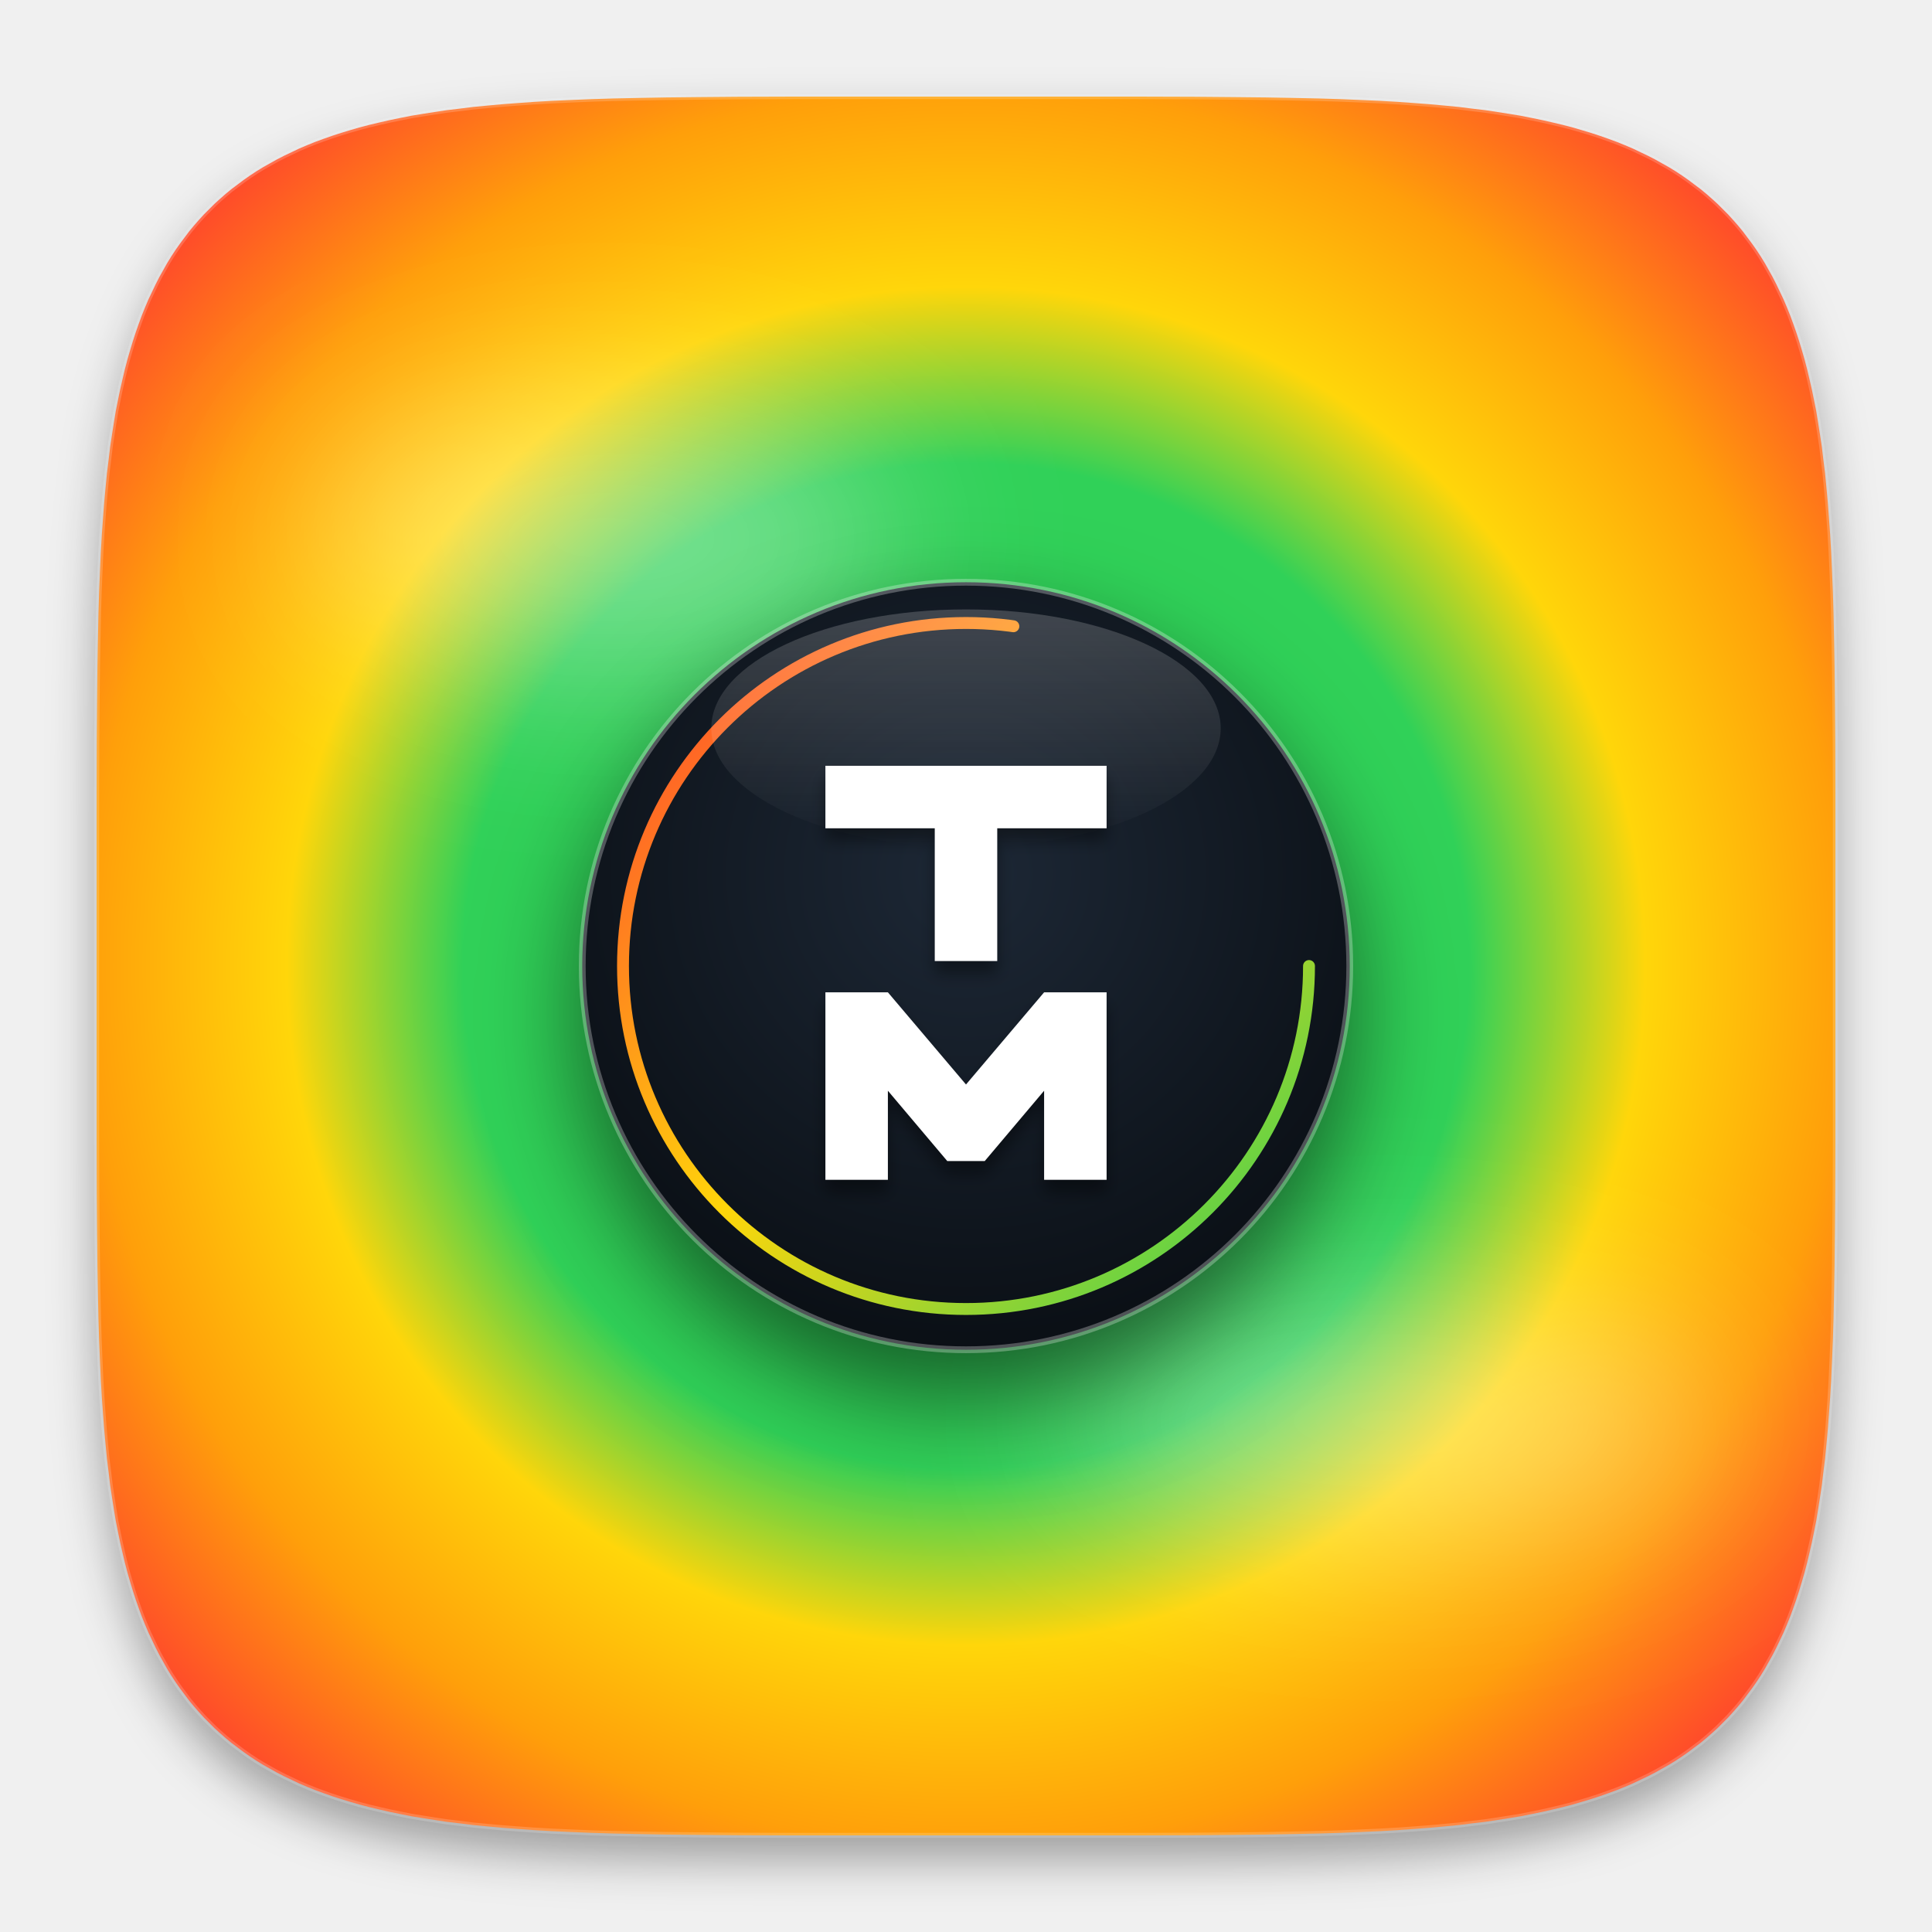
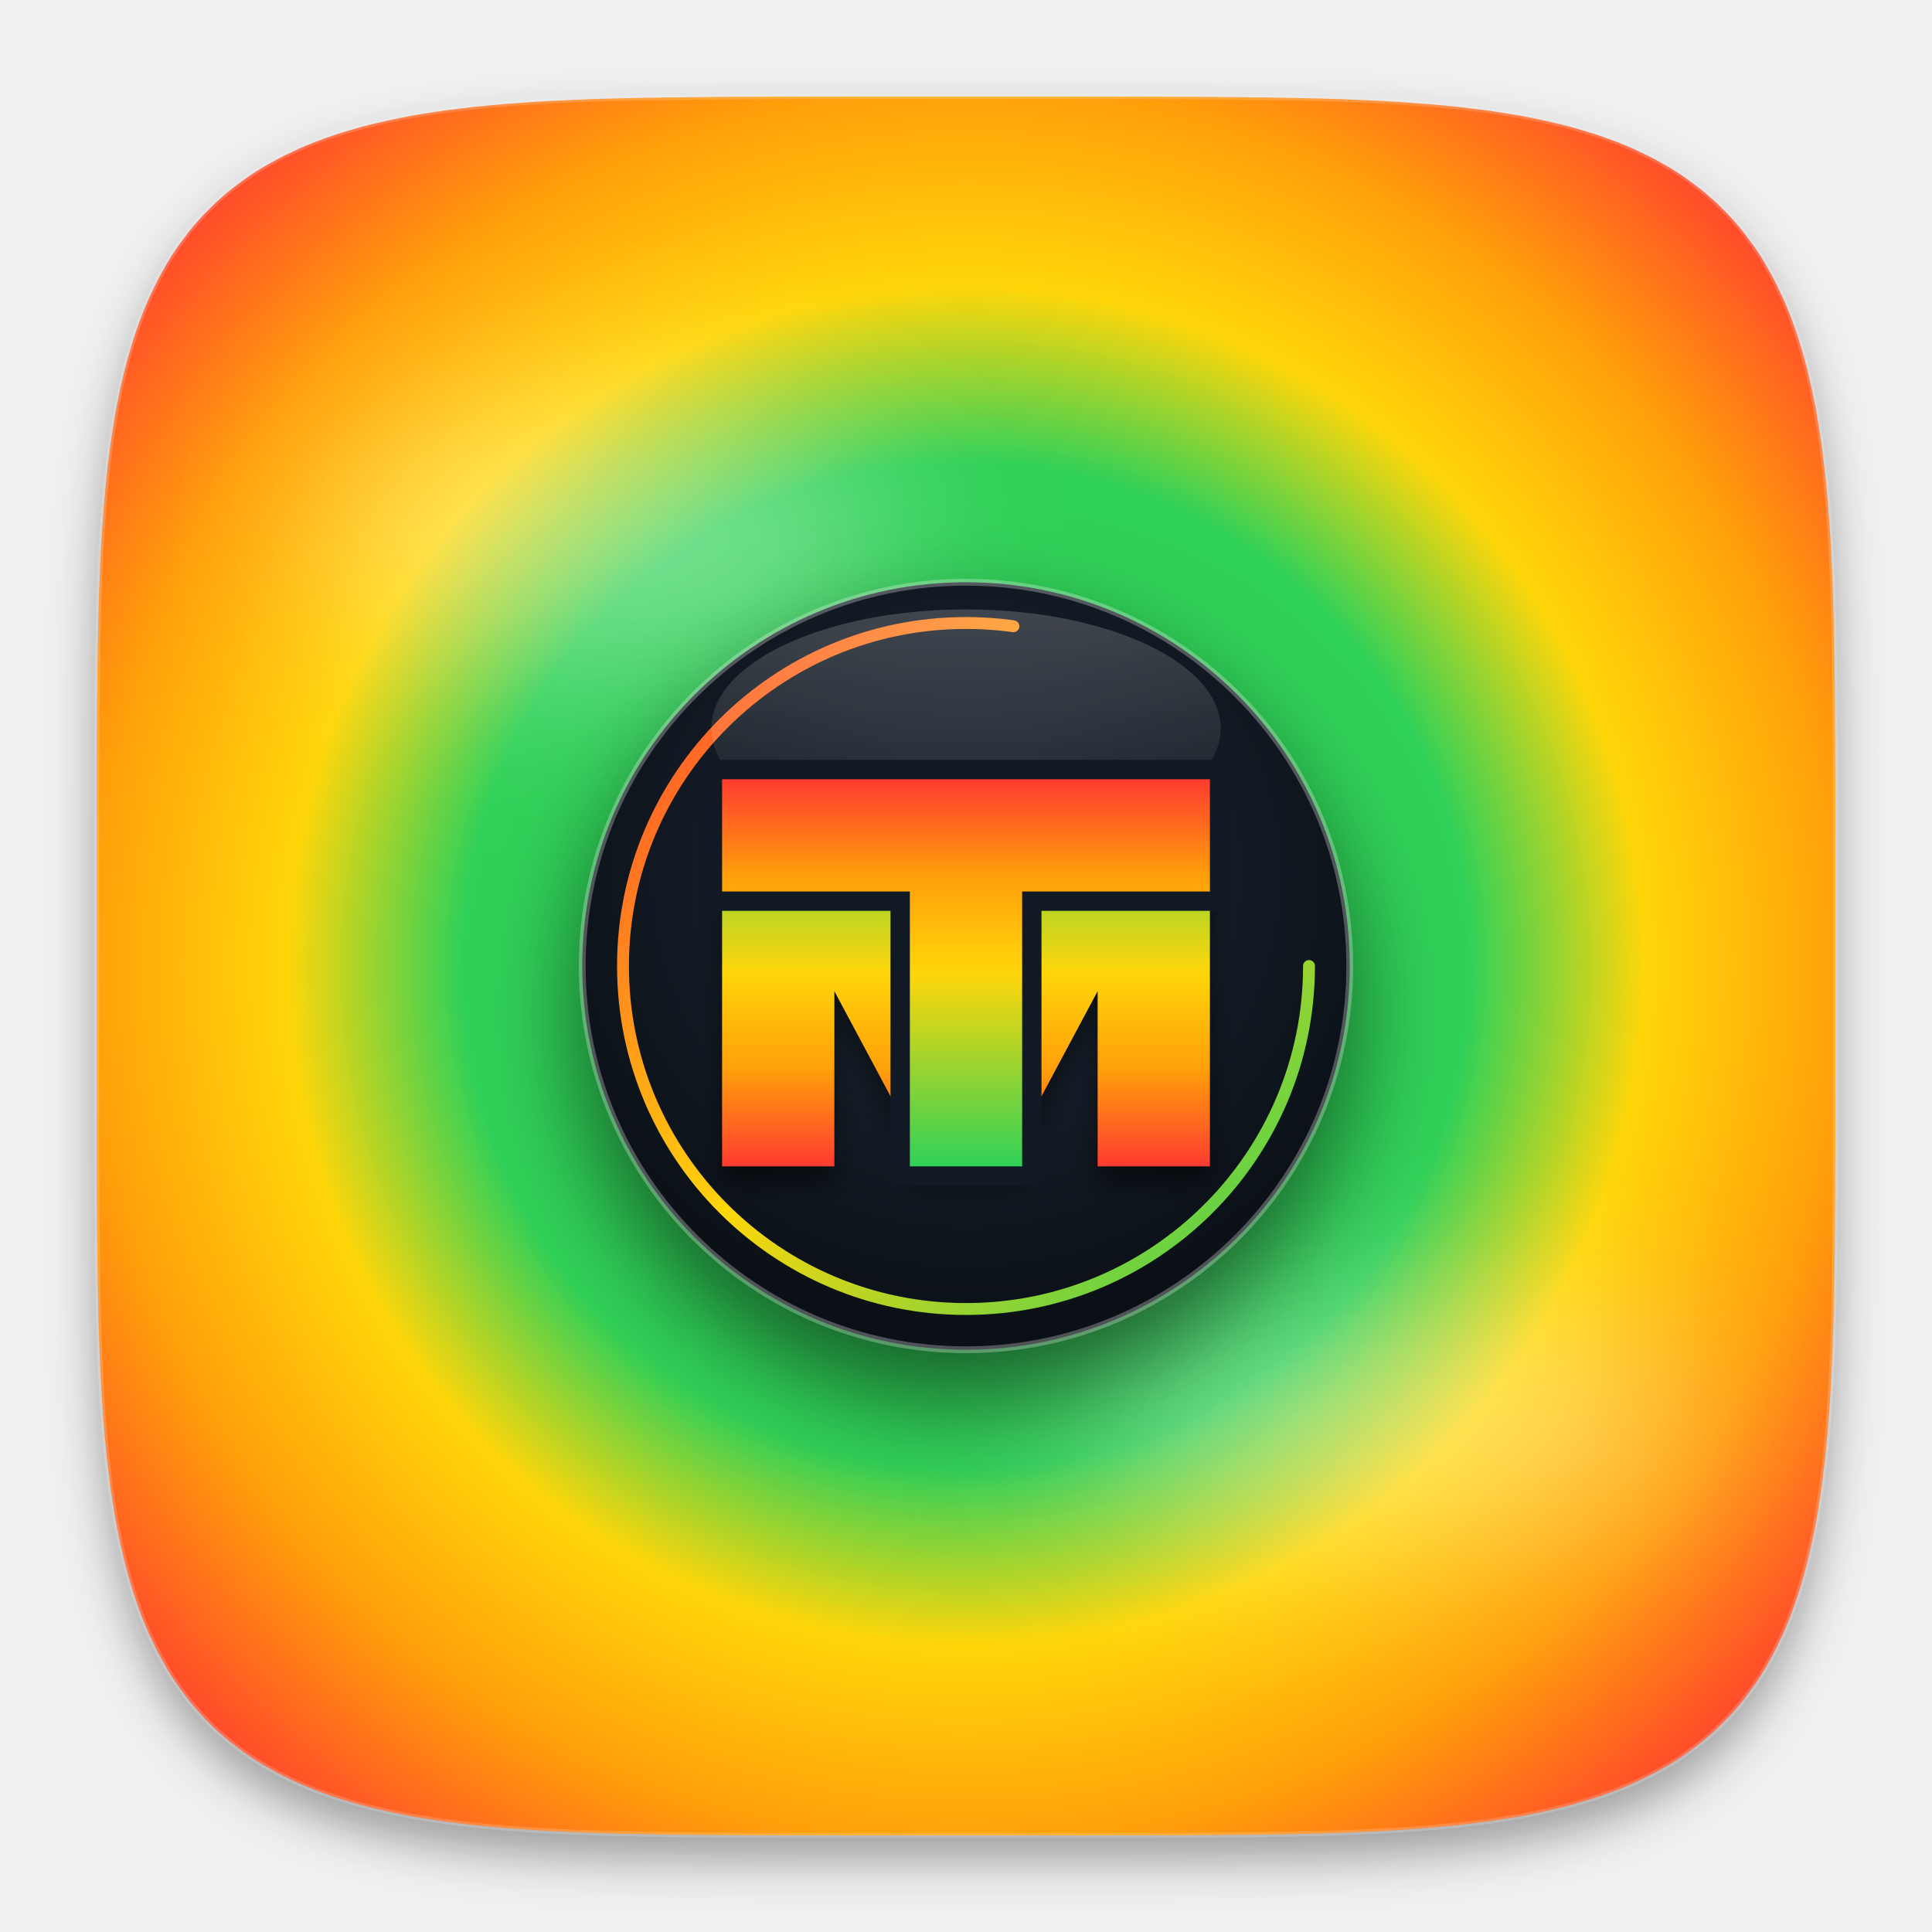
<svg xmlns="http://www.w3.org/2000/svg" viewBox="0 0 1024 1024" width="1024" height="1024" role="img" aria-label="TagMender">
  <defs>
    <clipPath id="tm-squircle">
      <path d="M1024.0 512.0L1024.0 613.4L1023.9 645.8L1023.7 669.3L1023.5 688.5L1023.2 704.9L1022.9 719.5L1022.5 732.6L1022.0 744.6L1021.5 755.8L1020.9 766.2L1020.2 775.9L1019.5 785.2L1018.7 793.9L1017.9 802.2L1016.9 810.2L1016.0 817.8L1014.9 825.1L1013.8 832.1L1012.7 838.8L1011.4 845.3L1010.1 851.6L1008.7 857.7L1007.3 863.6L1005.8 869.3L1004.2 874.8L1002.6 880.1L1000.9 885.3L999.1 890.4L997.3 895.3L995.4 900.0L993.4 904.7L991.3 909.1L989.2 913.5L987.0 917.8L984.7 921.9L982.4 926.0L980.0 929.9L977.5 933.7L974.9 937.4L972.2 941.0L969.5 944.6L966.7 948.0L963.8 951.3L960.8 954.6L957.7 957.7L954.6 960.8L951.3 963.8L948.0 966.7L944.6 969.5L941.0 972.2L937.4 974.9L933.7 977.5L929.9 980.0L926.0 982.4L921.9 984.7L917.8 987.0L913.5 989.2L909.1 991.3L904.7 993.4L900.0 995.4L895.3 997.3L890.4 999.1L885.3 1000.9L880.1 1002.6L874.8 1004.2L869.3 1005.8L863.6 1007.3L857.7 1008.7L851.6 1010.1L845.3 1011.4L838.8 1012.7L832.1 1013.8L825.1 1014.9L817.8 1016.0L810.2 1016.9L802.2 1017.9L793.9 1018.7L785.2 1019.5L775.9 1020.2L766.2 1020.9L755.8 1021.5L744.6 1022.0L732.6 1022.5L719.5 1022.9L704.9 1023.2L688.5 1023.5L669.3 1023.7L645.8 1023.9L613.4 1024.0L512.0 1024.0L410.6 1024.0L378.2 1023.9L354.7 1023.7L335.5 1023.5L319.1 1023.2L304.5 1022.9L291.4 1022.5L279.4 1022.0L268.2 1021.5L257.8 1020.9L248.1 1020.2L238.8 1019.5L230.1 1018.7L221.8 1017.9L213.8 1016.9L206.2 1016.0L198.9 1014.9L191.9 1013.8L185.2 1012.7L178.7 1011.4L172.4 1010.1L166.3 1008.7L160.4 1007.3L154.7 1005.8L149.2 1004.2L143.9 1002.6L138.7 1000.9L133.6 999.1L128.7 997.3L124.0 995.4L119.3 993.4L114.9 991.3L110.5 989.2L106.2 987.0L102.1 984.7L98.0 982.4L94.1 980.0L90.3 977.5L86.6 974.9L83.0 972.2L79.4 969.5L76.0 966.7L72.7 963.8L69.4 960.8L66.3 957.7L63.2 954.6L60.2 951.3L57.3 948.0L54.5 944.6L51.8 941.0L49.1 937.4L46.5 933.7L44.0 929.9L41.6 926.0L39.3 921.9L37.0 917.8L34.8 913.5L32.7 909.1L30.6 904.7L28.6 900.0L26.7 895.3L24.9 890.4L23.1 885.3L21.4 880.1L19.8 874.8L18.2 869.3L16.7 863.6L15.3 857.7L13.9 851.6L12.6 845.3L11.3 838.8L10.2 832.1L9.1 825.1L8.0 817.8L7.1 810.2L6.1 802.2L5.3 793.9L4.5 785.2L3.8 775.9L3.1 766.2L2.5 755.8L2.0 744.6L1.5 732.6L1.1 719.5L0.8 704.9L0.5 688.5L0.3 669.3L0.1 645.8L0.0 613.4L0.0 512.0L0.0 410.6L0.1 378.2L0.3 354.7L0.5 335.5L0.8 319.1L1.1 304.5L1.5 291.4L2.0 279.4L2.5 268.2L3.1 257.8L3.8 248.1L4.5 238.8L5.3 230.1L6.1 221.8L7.1 213.8L8.0 206.2L9.1 198.9L10.2 191.9L11.3 185.2L12.6 178.7L13.9 172.4L15.3 166.3L16.7 160.4L18.2 154.7L19.8 149.2L21.4 143.9L23.1 138.7L24.9 133.6L26.7 128.7L28.6 124.0L30.6 119.3L32.7 114.9L34.8 110.5L37.0 106.2L39.3 102.1L41.6 98.0L44.0 94.1L46.5 90.3L49.1 86.6L51.8 83.0L54.5 79.4L57.3 76.0L60.2 72.7L63.2 69.4L66.3 66.3L69.4 63.2L72.7 60.2L76.0 57.3L79.4 54.5L83.0 51.8L86.6 49.1L90.3 46.5L94.1 44.0L98.0 41.6L102.1 39.3L106.2 37.0L110.5 34.8L114.9 32.7L119.3 30.6L124.0 28.6L128.7 26.7L133.6 24.9L138.7 23.1L143.9 21.4L149.2 19.8L154.7 18.2L160.4 16.7L166.3 15.3L172.4 13.9L178.7 12.6L185.2 11.3L191.9 10.2L198.9 9.1L206.2 8.0L213.8 7.1L221.8 6.1L230.1 5.3L238.8 4.5L248.1 3.8L257.8 3.1L268.2 2.5L279.4 2.0L291.4 1.5L304.5 1.1L319.1 0.8L335.5 0.5L354.7 0.3L378.2 0.1L410.6 0.0L512.0 0.0L613.4 0.0L645.8 0.1L669.3 0.3L688.5 0.5L704.9 0.8L719.5 1.1L732.6 1.5L744.6 2.0L755.8 2.5L766.2 3.1L775.9 3.8L785.2 4.5L793.9 5.3L802.2 6.1L810.2 7.1L817.8 8.0L825.1 9.1L832.1 10.2L838.8 11.3L845.3 12.6L851.6 13.9L857.7 15.3L863.6 16.7L869.3 18.2L874.8 19.8L880.1 21.4L885.3 23.1L890.4 24.9L895.3 26.7L900.0 28.6L904.7 30.6L909.1 32.7L913.5 34.8L917.8 37.0L921.9 39.3L926.0 41.6L929.9 44.0L933.7 46.5L937.4 49.1L941.0 51.8L944.6 54.5L948.0 57.3L951.3 60.2L954.6 63.2L957.7 66.3L960.8 69.4L963.8 72.7L966.7 76.0L969.5 79.4L972.2 83.0L974.9 86.6L977.5 90.3L980.0 94.1L982.4 98.0L984.7 102.1L987.0 106.2L989.2 110.5L991.3 114.9L993.4 119.3L995.4 124.0L997.3 128.7L999.1 133.6L1000.9 138.7L1002.6 143.9L1004.2 149.2L1005.8 154.7L1007.3 160.4L1008.7 166.3L1010.1 172.4L1011.4 178.7L1012.7 185.2L1013.8 191.9L1014.9 198.9L1016.0 206.2L1016.9 213.8L1017.9 221.8L1018.7 230.1L1019.5 238.8L1020.2 248.1L1020.9 257.8L1021.5 268.2L1022.0 279.4L1022.5 291.4L1022.9 304.5L1023.2 319.1L1023.5 335.5L1023.7 354.7L1023.9 378.2L1024.0 410.6Z" />
    </clipPath>
    <filter id="tm-dropshadow" x="-10%" y="-10%" width="120%" height="120%">
      <feGaussianBlur stdDeviation="14" />
    </filter>
  </defs>
  <g transform="translate(51.2 51.2) scale(0.9)">
    <path d="M1024.0 512.0L1024.0 613.4L1023.9 645.8L1023.7 669.3L1023.5 688.5L1023.2 704.9L1022.9 719.5L1022.5 732.6L1022.0 744.6L1021.5 755.8L1020.9 766.2L1020.2 775.9L1019.5 785.2L1018.7 793.9L1017.9 802.2L1016.9 810.2L1016.0 817.8L1014.9 825.1L1013.8 832.1L1012.7 838.8L1011.4 845.3L1010.1 851.6L1008.7 857.7L1007.3 863.6L1005.8 869.3L1004.2 874.8L1002.6 880.1L1000.9 885.3L999.1 890.4L997.3 895.3L995.4 900.0L993.4 904.7L991.3 909.1L989.2 913.5L987.0 917.8L984.7 921.9L982.4 926.0L980.0 929.9L977.5 933.7L974.9 937.4L972.2 941.0L969.5 944.6L966.7 948.0L963.8 951.3L960.8 954.6L957.7 957.7L954.6 960.8L951.3 963.8L948.0 966.7L944.6 969.5L941.0 972.2L937.4 974.9L933.7 977.5L929.9 980.0L926.0 982.4L921.9 984.7L917.8 987.0L913.5 989.2L909.1 991.3L904.7 993.4L900.0 995.4L895.3 997.3L890.4 999.1L885.3 1000.9L880.1 1002.6L874.8 1004.2L869.3 1005.8L863.6 1007.3L857.7 1008.7L851.6 1010.1L845.3 1011.4L838.8 1012.7L832.1 1013.8L825.1 1014.9L817.8 1016.0L810.2 1016.9L802.2 1017.9L793.9 1018.7L785.2 1019.5L775.9 1020.2L766.2 1020.9L755.8 1021.5L744.6 1022.0L732.6 1022.5L719.5 1022.9L704.9 1023.2L688.5 1023.5L669.3 1023.7L645.8 1023.9L613.4 1024.0L512.0 1024.0L410.6 1024.0L378.2 1023.9L354.7 1023.7L335.5 1023.5L319.1 1023.2L304.5 1022.9L291.4 1022.5L279.4 1022.0L268.2 1021.5L257.8 1020.9L248.1 1020.2L238.8 1019.5L230.1 1018.7L221.8 1017.9L213.8 1016.9L206.2 1016.0L198.9 1014.9L191.9 1013.8L185.2 1012.7L178.7 1011.4L172.4 1010.1L166.3 1008.7L160.4 1007.3L154.7 1005.8L149.2 1004.2L143.9 1002.6L138.7 1000.9L133.6 999.1L128.7 997.3L124.0 995.4L119.3 993.4L114.9 991.3L110.5 989.2L106.2 987.0L102.1 984.7L98.0 982.4L94.1 980.0L90.3 977.5L86.6 974.9L83.0 972.2L79.4 969.5L76.0 966.7L72.7 963.8L69.4 960.8L66.3 957.7L63.2 954.6L60.2 951.3L57.3 948.0L54.5 944.6L51.8 941.0L49.1 937.4L46.5 933.7L44.0 929.9L41.6 926.0L39.3 921.9L37.0 917.8L34.8 913.5L32.7 909.1L30.6 904.7L28.6 900.0L26.7 895.3L24.9 890.4L23.1 885.3L21.4 880.1L19.8 874.8L18.2 869.3L16.7 863.6L15.3 857.7L13.9 851.6L12.6 845.3L11.3 838.8L10.2 832.1L9.1 825.1L8.0 817.8L7.1 810.2L6.1 802.2L5.3 793.9L4.5 785.2L3.8 775.9L3.1 766.2L2.5 755.8L2.0 744.6L1.5 732.6L1.1 719.5L0.8 704.9L0.5 688.5L0.3 669.3L0.1 645.8L0.0 613.4L0.0 512.0L0.0 410.6L0.1 378.2L0.3 354.7L0.5 335.5L0.8 319.1L1.1 304.5L1.5 291.4L2.0 279.4L2.5 268.2L3.1 257.8L3.8 248.1L4.5 238.8L5.3 230.1L6.1 221.8L7.1 213.8L8.0 206.2L9.1 198.9L10.2 191.9L11.3 185.2L12.6 178.7L13.9 172.4L15.3 166.3L16.7 160.4L18.2 154.7L19.8 149.2L21.4 143.9L23.1 138.7L24.9 133.6L26.7 128.7L28.6 124.0L30.6 119.3L32.7 114.9L34.8 110.5L37.0 106.2L39.3 102.1L41.6 98.0L44.0 94.1L46.5 90.3L49.1 86.6L51.8 83.0L54.5 79.4L57.3 76.0L60.2 72.7L63.2 69.4L66.3 66.3L69.4 63.2L72.7 60.2L76.0 57.3L79.4 54.5L83.0 51.8L86.6 49.1L90.3 46.5L94.1 44.0L98.0 41.6L102.1 39.3L106.2 37.0L110.5 34.8L114.9 32.7L119.3 30.6L124.0 28.6L128.7 26.7L133.6 24.9L138.7 23.1L143.9 21.4L149.2 19.8L154.7 18.2L160.4 16.7L166.3 15.3L172.4 13.9L178.7 12.6L185.2 11.3L191.9 10.2L198.9 9.1L206.2 8.0L213.8 7.1L221.8 6.1L230.1 5.3L238.8 4.5L248.1 3.8L257.8 3.1L268.2 2.5L279.4 2.0L291.4 1.5L304.5 1.1L319.1 0.8L335.5 0.5L354.7 0.3L378.2 0.1L410.6 0.0L512.0 0.0L613.4 0.0L645.8 0.1L669.3 0.3L688.5 0.5L704.9 0.8L719.5 1.1L732.6 1.5L744.6 2.0L755.8 2.5L766.2 3.1L775.9 3.8L785.2 4.5L793.9 5.3L802.2 6.1L810.2 7.1L817.8 8.0L825.1 9.1L832.1 10.2L838.8 11.3L845.3 12.6L851.6 13.9L857.7 15.3L863.6 16.7L869.3 18.2L874.8 19.8L880.1 21.4L885.3 23.1L890.4 24.9L895.3 26.7L900.0 28.6L904.7 30.6L909.1 32.7L913.5 34.8L917.8 37.0L921.9 39.3L926.0 41.6L929.9 44.0L933.7 46.5L937.4 49.1L941.0 51.8L944.6 54.5L948.0 57.3L951.3 60.2L954.6 63.2L957.7 66.3L960.8 69.4L963.8 72.7L966.7 76.0L969.5 79.4L972.2 83.0L974.9 86.6L977.5 90.3L980.0 94.1L982.4 98.0L984.7 102.1L987.0 106.2L989.2 110.5L991.3 114.9L993.4 119.3L995.4 124.0L997.3 128.7L999.1 133.6L1000.9 138.7L1002.6 143.9L1004.2 149.2L1005.8 154.7L1007.3 160.4L1008.7 166.3L1010.1 172.4L1011.4 178.7L1012.7 185.2L1013.8 191.9L1014.9 198.9L1016.0 206.2L1016.9 213.8L1017.9 221.8L1018.7 230.1L1019.5 238.8L1020.2 248.1L1020.9 257.8L1021.5 268.2L1022.0 279.4L1022.5 291.4L1022.9 304.5L1023.2 319.1L1023.5 335.5L1023.7 354.7L1023.9 378.2L1024.0 410.6Z" transform="translate(0 14)" fill="#000000" opacity=".35" filter="url(#tm-dropshadow)" />
    <g clip-path="url(#tm-squircle)">
-       <svg viewBox="0 0 1024 1024" width="1024" height="1024" aria-label="TagMender icon: green ripples spreading over red around a glass disc with a stacked T and M">
+       <svg viewBox="0 0 1024 1024" width="1024" height="1024" aria-label="TagMender icon: a red-to-green T laid over a green-to-red M on a glass disc with green ripples over red">
        <style>
.e-r{transform-box:fill-box;transform-origin:center;animation:eRip 6s linear infinite;opacity:0}
.e-d2{animation-delay:-1.2s}.e-d3{animation-delay:-2.4s}.e-d4{animation-delay:-3.6s}.e-d5{animation-delay:-4.8s}
@keyframes eRip{0%{transform:scale(.35);opacity:0}12%{opacity:.6}100%{transform:scale(1.75);opacity:0}}
.e-spin{transform-box:view-box;transform-origin:512px 512px;animation:eSpin 18s linear infinite}
.e-spin2{transform-box:view-box;transform-origin:512px 512px;animation:eSpin 7s linear infinite}
@keyframes eSpin{from{transform:rotate(0deg)}to{transform:rotate(360deg)}}
@media (prefers-reduced-motion: reduce){svg *{animation:none !important}}
</style>
        <defs>
          <radialGradient id="e-bg" cx="50%" cy="50%" r="72%">
            <stop offset="0" stop-color="#30D158" />
            <stop offset=".4" stop-color="#30D158" />
            <stop offset=".54" stop-color="#FFD60A" />
            <stop offset=".7" stop-color="#FF9F0A" />
            <stop offset=".88" stop-color="#FF3B30" />
            <stop offset="1" stop-color="#B3121B" />
          </radialGradient>
          <radialGradient id="e-disc" cx="50%" cy="38%" r="70%">
            <stop offset="0" stop-color="#1D2836" />
            <stop offset="1" stop-color="#080C11" />
          </radialGradient>
          <linearGradient id="e-ring" x1="0" y1="0" x2="1" y2="1">
            <stop offset="0" stop-color="#FF3B30" />
            <stop offset=".5" stop-color="#FFD60A" />
            <stop offset="1" stop-color="#30D158" />
          </linearGradient>
+           <linearGradient id="e-tfill" gradientUnits="userSpaceOnUse" x1="0" y1="360" x2="0" y2="760">
+             <stop offset="0" stop-color="#FF3B30" />
+             <stop offset=".25" stop-color="#FF9F0A" />
+             <stop offset=".5" stop-color="#FFD60A" />
+             <stop offset="1" stop-color="#30D158" />
+           </linearGradient>
+           <linearGradient id="e-mfill" gradientUnits="userSpaceOnUse" x1="0" y1="360" x2="0" y2="760">
+             <stop offset="0" stop-color="#30D158" />
+             <stop offset=".5" stop-color="#FFD60A" />
+             <stop offset=".75" stop-color="#FF9F0A" />
+             <stop offset="1" stop-color="#FF3B30" />
+           </linearGradient>
          <linearGradient id="e-gloss" x1="0" y1="0" x2="0" y2="1">
            <stop offset="0" stop-color="#FFFFFF" stop-opacity=".35" />
            <stop offset="1" stop-color="#FFFFFF" stop-opacity="0" />
          </linearGradient>
          <filter id="e-shadow" x="-30%" y="-30%" width="160%" height="160%">
            <feGaussianBlur stdDeviation="30" />
          </filter>
          <filter id="e-blur" x="-50%" y="-50%" width="200%" height="200%">
            <feGaussianBlur stdDeviation="50" />
          </filter>
          <filter id="e-soft" x="-20%" y="-20%" width="140%" height="140%">
-             <feGaussianBlur stdDeviation="10" />
+             <feGaussianBlur stdDeviation="12" />
          </filter>
        </defs>
        <rect width="1024" height="1024" fill="url(#e-bg)" />
        <g class="e-spin">
          <g filter="url(#e-blur)" opacity=".35">
            <ellipse cx="300" cy="260" rx="170" ry="80" fill="#FFFFFF" />
            <ellipse cx="760" cy="780" rx="190" ry="70" fill="#FFFFFF" />
          </g>
        </g>
        <g fill="none" stroke="#FFFFFF" stroke-width="9">
          <circle class="e-r" cx="512" cy="512" r="300" />
          <circle class="e-r e-d2" cx="512" cy="512" r="300" />
          <circle class="e-r e-d3" cx="512" cy="512" r="300" />
          <circle class="e-r e-d4" cx="512" cy="512" r="300" />
          <circle class="e-r e-d5" cx="512" cy="512" r="300" />
        </g>
        <circle cx="512" cy="540" r="228" fill="#000000" opacity=".55" filter="url(#e-shadow)" />
        <circle cx="512" cy="512" r="226" fill="url(#e-disc)" />
        <g class="e-spin2">
          <circle cx="512" cy="512" r="202" fill="none" stroke="url(#e-ring)" stroke-width="7" stroke-linecap="round" stroke-dasharray="980 290" />
        </g>
        <ellipse cx="512" cy="372" rx="150" ry="70" fill="url(#e-gloss)" opacity=".55" />
        <circle cx="512" cy="512" r="226" fill="none" stroke="#FFFFFF" stroke-opacity=".28" stroke-width="4" />
-         <g transform="translate(512 516) scale(0.46) translate(-512 -515)">
-           <g transform="translate(0 16)" fill="#000000" opacity=".4" filter="url(#e-soft)">
-             <path d="M332 250H692V330H552V500H472V330H332Z" />
-             <path d="M332 780V540H412L512 658L612 540H692V780H612V666L536 756H488L412 666V780Z" />
+         <g transform="translate(512 516) scale(0.57) translate(-512 -560)">
+           <g transform="translate(0 18)" fill="#000000" opacity=".45" filter="url(#e-soft)">
+             <path d="M260 760V360H384L512 600L640 360H764V760H648V579L562 740H462L376 579V760Z" />
+             <path d="M260 360H764V476H570V760H454V476H260Z" />
          </g>
-           <g fill="#FFFFFF">
-             <path d="M332 250H692V330H552V500H472V330H332Z" />
-             <path d="M332 780V540H412L512 658L612 540H692V780H612V666L536 756H488L412 666V780Z" />
-           </g>
+           <path d="M260 760V360H384L512 600L640 360H764V760H648V579L562 740H462L376 579V760Z" fill="url(#e-mfill)" />
+           <path d="M260 360H764V476H570V760H454V476H260Z" fill="none" stroke="#111924" stroke-width="40" stroke-linejoin="miter" />
+           <path d="M260 360H764V476H570V760H454V476H260Z" fill="url(#e-tfill)" />
        </g>
      </svg>
    </g>
    <path d="M1024.0 512.0L1024.0 613.4L1023.9 645.8L1023.7 669.3L1023.5 688.5L1023.2 704.9L1022.9 719.5L1022.5 732.6L1022.0 744.6L1021.5 755.8L1020.9 766.2L1020.2 775.9L1019.5 785.2L1018.7 793.9L1017.9 802.2L1016.9 810.2L1016.0 817.8L1014.9 825.1L1013.8 832.1L1012.7 838.8L1011.4 845.3L1010.1 851.6L1008.7 857.7L1007.3 863.6L1005.8 869.3L1004.2 874.8L1002.6 880.1L1000.9 885.3L999.1 890.4L997.3 895.3L995.4 900.0L993.4 904.7L991.3 909.1L989.2 913.5L987.0 917.8L984.7 921.9L982.4 926.0L980.0 929.9L977.5 933.7L974.9 937.4L972.2 941.0L969.5 944.6L966.7 948.0L963.8 951.3L960.8 954.6L957.7 957.7L954.6 960.8L951.3 963.8L948.0 966.7L944.6 969.5L941.0 972.2L937.4 974.9L933.7 977.5L929.9 980.0L926.0 982.4L921.9 984.7L917.8 987.0L913.5 989.2L909.1 991.3L904.7 993.4L900.0 995.4L895.3 997.3L890.4 999.1L885.3 1000.9L880.1 1002.6L874.8 1004.2L869.3 1005.8L863.6 1007.3L857.7 1008.7L851.6 1010.1L845.3 1011.4L838.8 1012.7L832.1 1013.8L825.1 1014.9L817.8 1016.0L810.2 1016.9L802.2 1017.9L793.9 1018.7L785.2 1019.5L775.9 1020.2L766.2 1020.9L755.8 1021.5L744.6 1022.0L732.6 1022.5L719.5 1022.9L704.9 1023.2L688.5 1023.5L669.3 1023.7L645.8 1023.9L613.4 1024.0L512.0 1024.0L410.6 1024.0L378.2 1023.9L354.7 1023.7L335.5 1023.5L319.1 1023.2L304.5 1022.9L291.4 1022.5L279.4 1022.0L268.2 1021.5L257.8 1020.9L248.1 1020.2L238.8 1019.5L230.1 1018.7L221.8 1017.9L213.8 1016.9L206.2 1016.0L198.9 1014.9L191.9 1013.8L185.2 1012.7L178.7 1011.4L172.4 1010.1L166.3 1008.7L160.4 1007.3L154.7 1005.8L149.2 1004.2L143.9 1002.6L138.7 1000.9L133.6 999.1L128.7 997.3L124.0 995.4L119.3 993.4L114.9 991.3L110.5 989.2L106.2 987.0L102.1 984.7L98.0 982.4L94.1 980.0L90.3 977.5L86.6 974.9L83.0 972.2L79.4 969.5L76.0 966.7L72.7 963.8L69.4 960.8L66.3 957.7L63.2 954.6L60.2 951.3L57.3 948.0L54.5 944.6L51.8 941.0L49.1 937.4L46.5 933.7L44.0 929.9L41.6 926.0L39.3 921.9L37.0 917.8L34.8 913.5L32.7 909.1L30.6 904.7L28.6 900.0L26.7 895.3L24.9 890.4L23.1 885.3L21.4 880.1L19.8 874.8L18.2 869.3L16.7 863.6L15.3 857.7L13.9 851.6L12.6 845.3L11.3 838.8L10.2 832.1L9.1 825.1L8.0 817.8L7.1 810.2L6.1 802.2L5.3 793.9L4.5 785.2L3.8 775.9L3.1 766.2L2.5 755.8L2.0 744.6L1.5 732.6L1.1 719.5L0.8 704.9L0.5 688.5L0.3 669.3L0.1 645.8L0.0 613.4L0.0 512.0L0.0 410.6L0.1 378.2L0.3 354.7L0.5 335.5L0.8 319.1L1.1 304.5L1.5 291.4L2.0 279.4L2.5 268.2L3.1 257.8L3.8 248.1L4.5 238.8L5.3 230.1L6.1 221.8L7.1 213.8L8.0 206.2L9.1 198.9L10.2 191.9L11.3 185.2L12.6 178.7L13.9 172.4L15.3 166.3L16.7 160.4L18.2 154.7L19.8 149.2L21.4 143.9L23.1 138.7L24.9 133.6L26.7 128.7L28.6 124.0L30.6 119.3L32.7 114.9L34.8 110.5L37.0 106.2L39.3 102.1L41.6 98.0L44.0 94.1L46.5 90.3L49.1 86.6L51.8 83.0L54.5 79.4L57.3 76.0L60.2 72.7L63.2 69.4L66.3 66.3L69.4 63.2L72.7 60.2L76.0 57.3L79.4 54.5L83.0 51.8L86.6 49.1L90.3 46.5L94.1 44.0L98.0 41.6L102.1 39.3L106.2 37.0L110.5 34.8L114.9 32.7L119.3 30.6L124.0 28.6L128.7 26.7L133.6 24.9L138.7 23.1L143.9 21.4L149.2 19.8L154.7 18.2L160.4 16.7L166.3 15.3L172.4 13.9L178.7 12.6L185.2 11.3L191.9 10.2L198.9 9.1L206.2 8.0L213.8 7.1L221.8 6.1L230.1 5.3L238.8 4.5L248.1 3.8L257.8 3.1L268.2 2.5L279.4 2.0L291.4 1.5L304.5 1.1L319.1 0.8L335.5 0.5L354.7 0.3L378.2 0.1L410.6 0.0L512.0 0.0L613.4 0.0L645.8 0.1L669.3 0.3L688.5 0.5L704.9 0.8L719.5 1.1L732.6 1.5L744.6 2.0L755.8 2.5L766.2 3.1L775.9 3.8L785.2 4.5L793.9 5.3L802.2 6.1L810.2 7.1L817.8 8.0L825.1 9.1L832.1 10.2L838.8 11.3L845.3 12.6L851.6 13.9L857.7 15.3L863.6 16.7L869.3 18.2L874.8 19.8L880.1 21.4L885.3 23.1L890.4 24.9L895.3 26.7L900.0 28.6L904.7 30.6L909.1 32.7L913.5 34.8L917.8 37.0L921.9 39.3L926.0 41.6L929.9 44.0L933.7 46.5L937.4 49.1L941.0 51.8L944.6 54.5L948.0 57.3L951.3 60.2L954.6 63.2L957.7 66.3L960.8 69.4L963.8 72.7L966.7 76.0L969.5 79.4L972.2 83.0L974.9 86.6L977.5 90.3L980.0 94.1L982.4 98.0L984.7 102.1L987.0 106.2L989.2 110.5L991.3 114.9L993.4 119.3L995.4 124.0L997.3 128.7L999.1 133.6L1000.9 138.7L1002.6 143.9L1004.2 149.2L1005.8 154.7L1007.3 160.4L1008.7 166.3L1010.1 172.4L1011.4 178.7L1012.7 185.2L1013.8 191.9L1014.9 198.9L1016.0 206.2L1016.9 213.8L1017.9 221.8L1018.7 230.1L1019.5 238.8L1020.2 248.1L1020.9 257.8L1021.5 268.2L1022.0 279.4L1022.5 291.4L1022.9 304.5L1023.2 319.1L1023.5 335.5L1023.7 354.7L1023.9 378.2L1024.0 410.6Z" fill="none" stroke="#FFFFFF" stroke-opacity=".18" stroke-width="3" />
  </g>
</svg>
